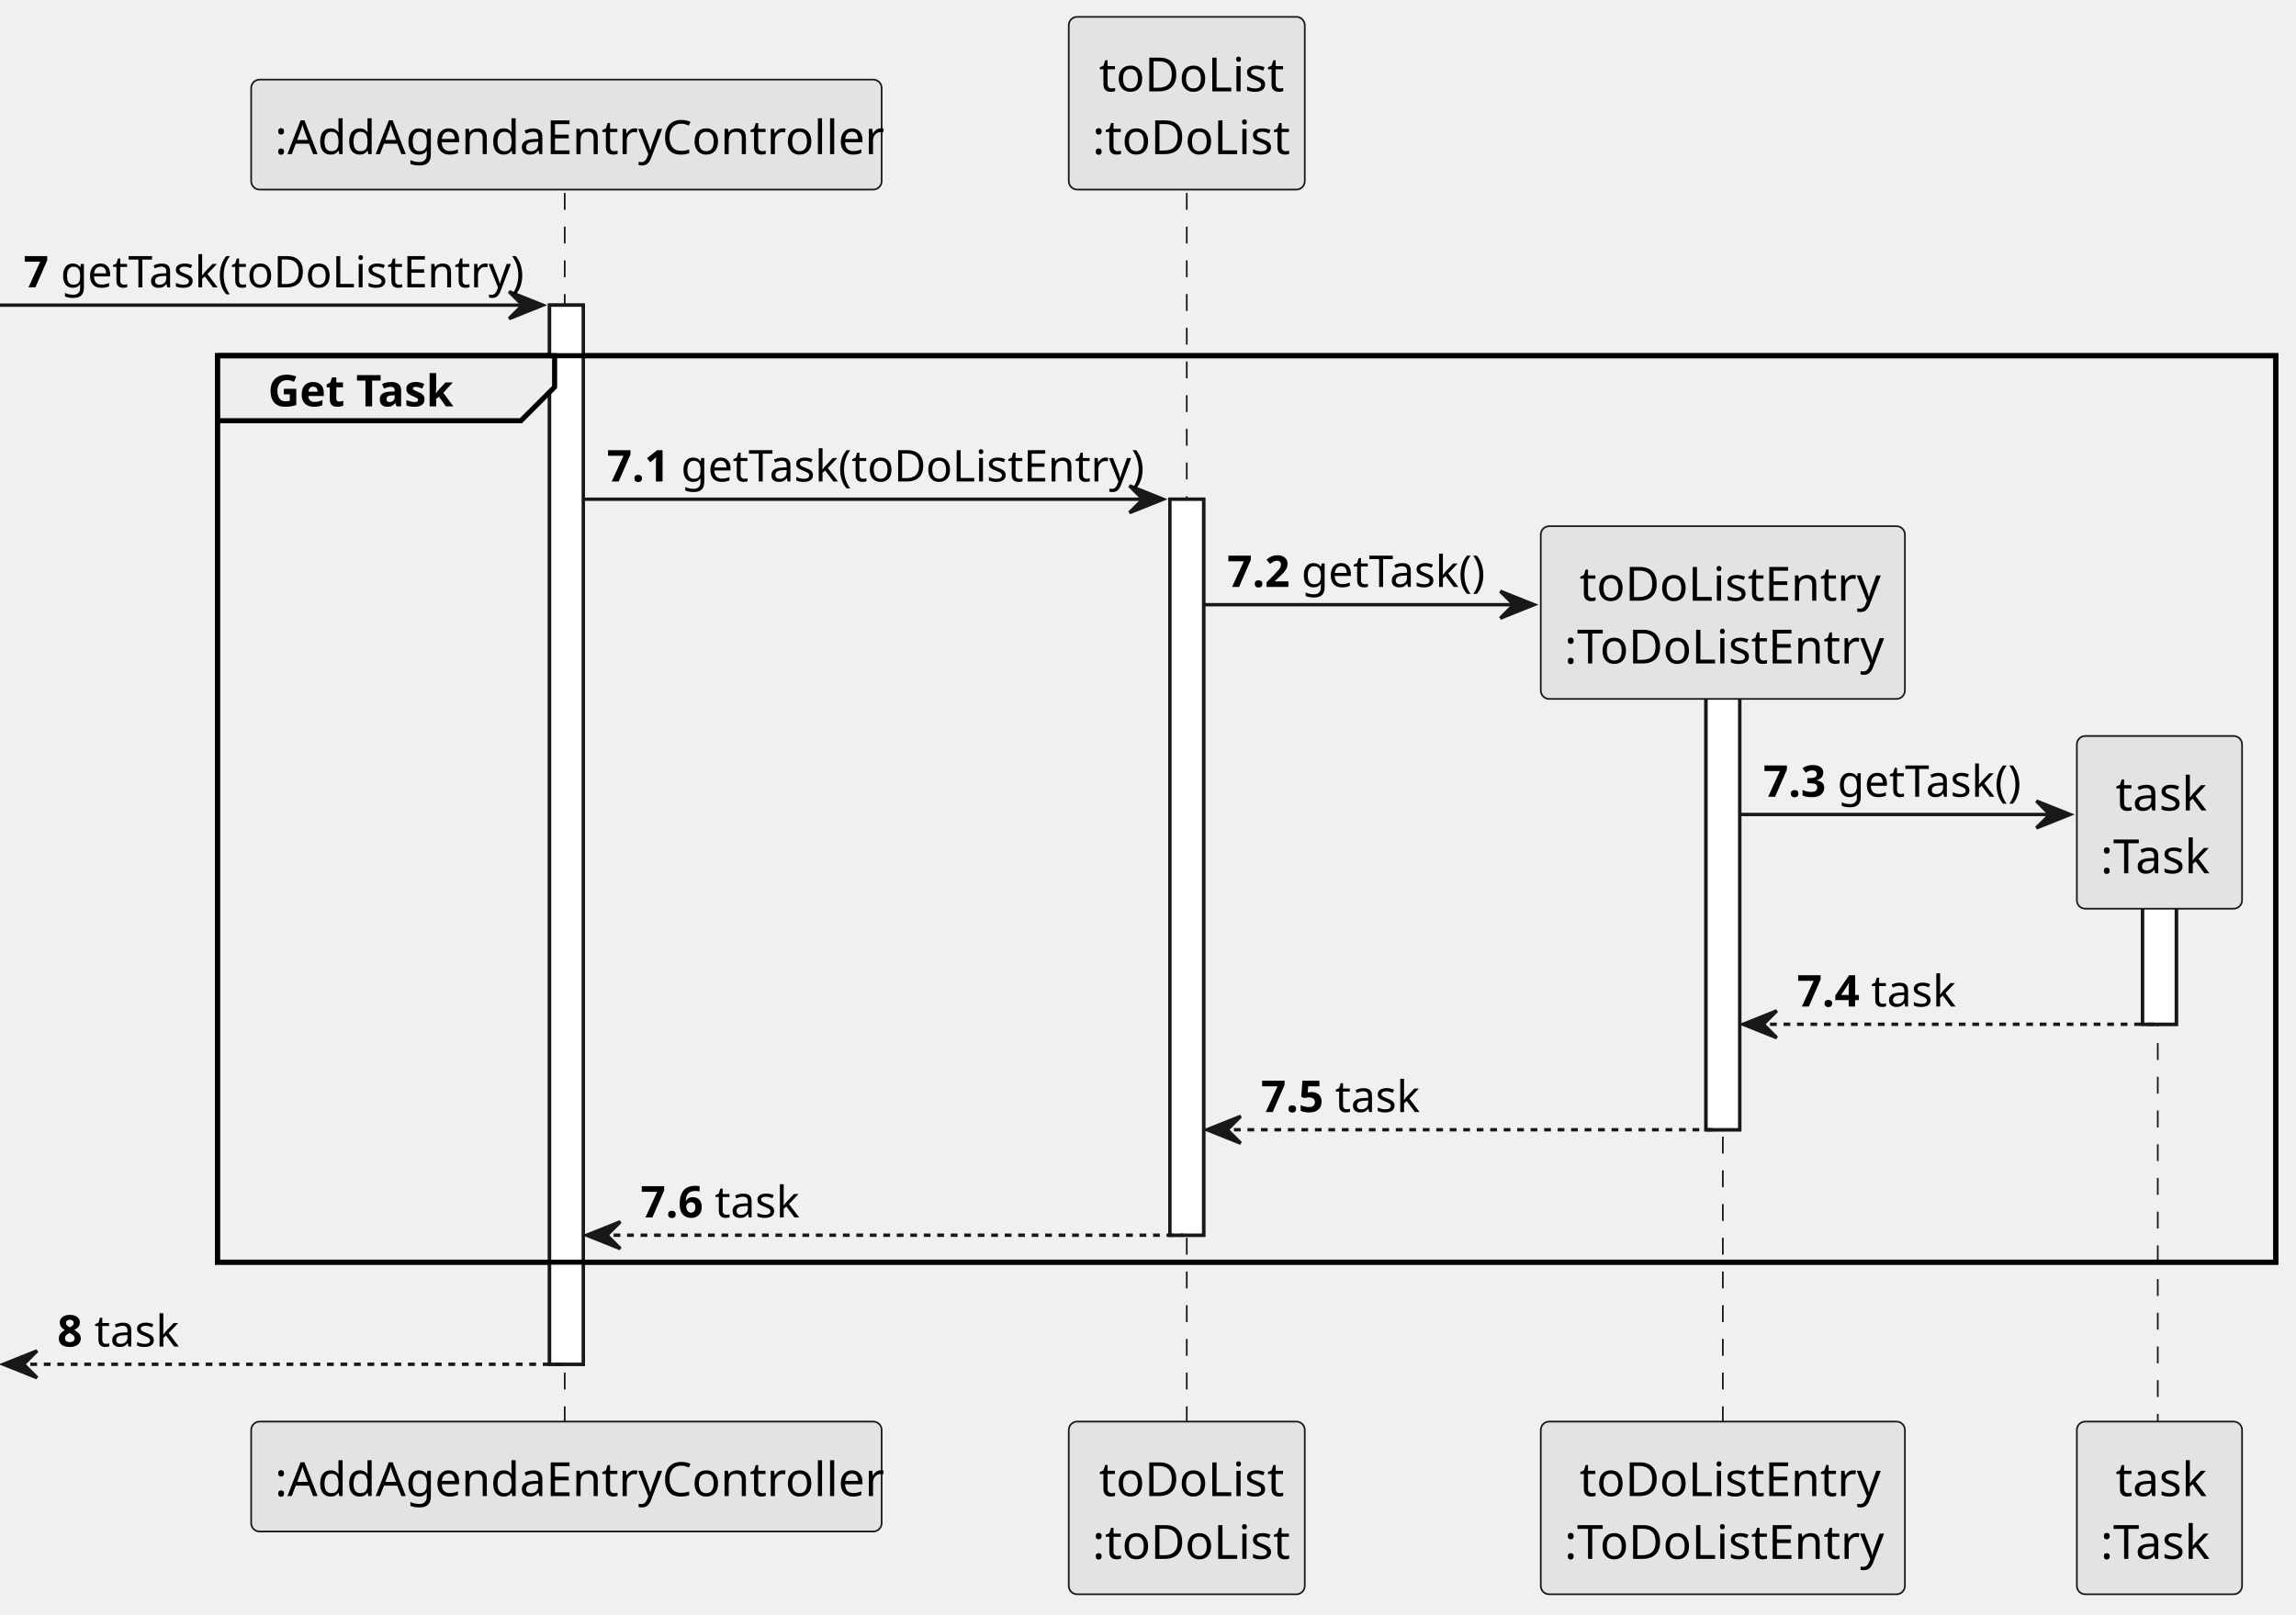
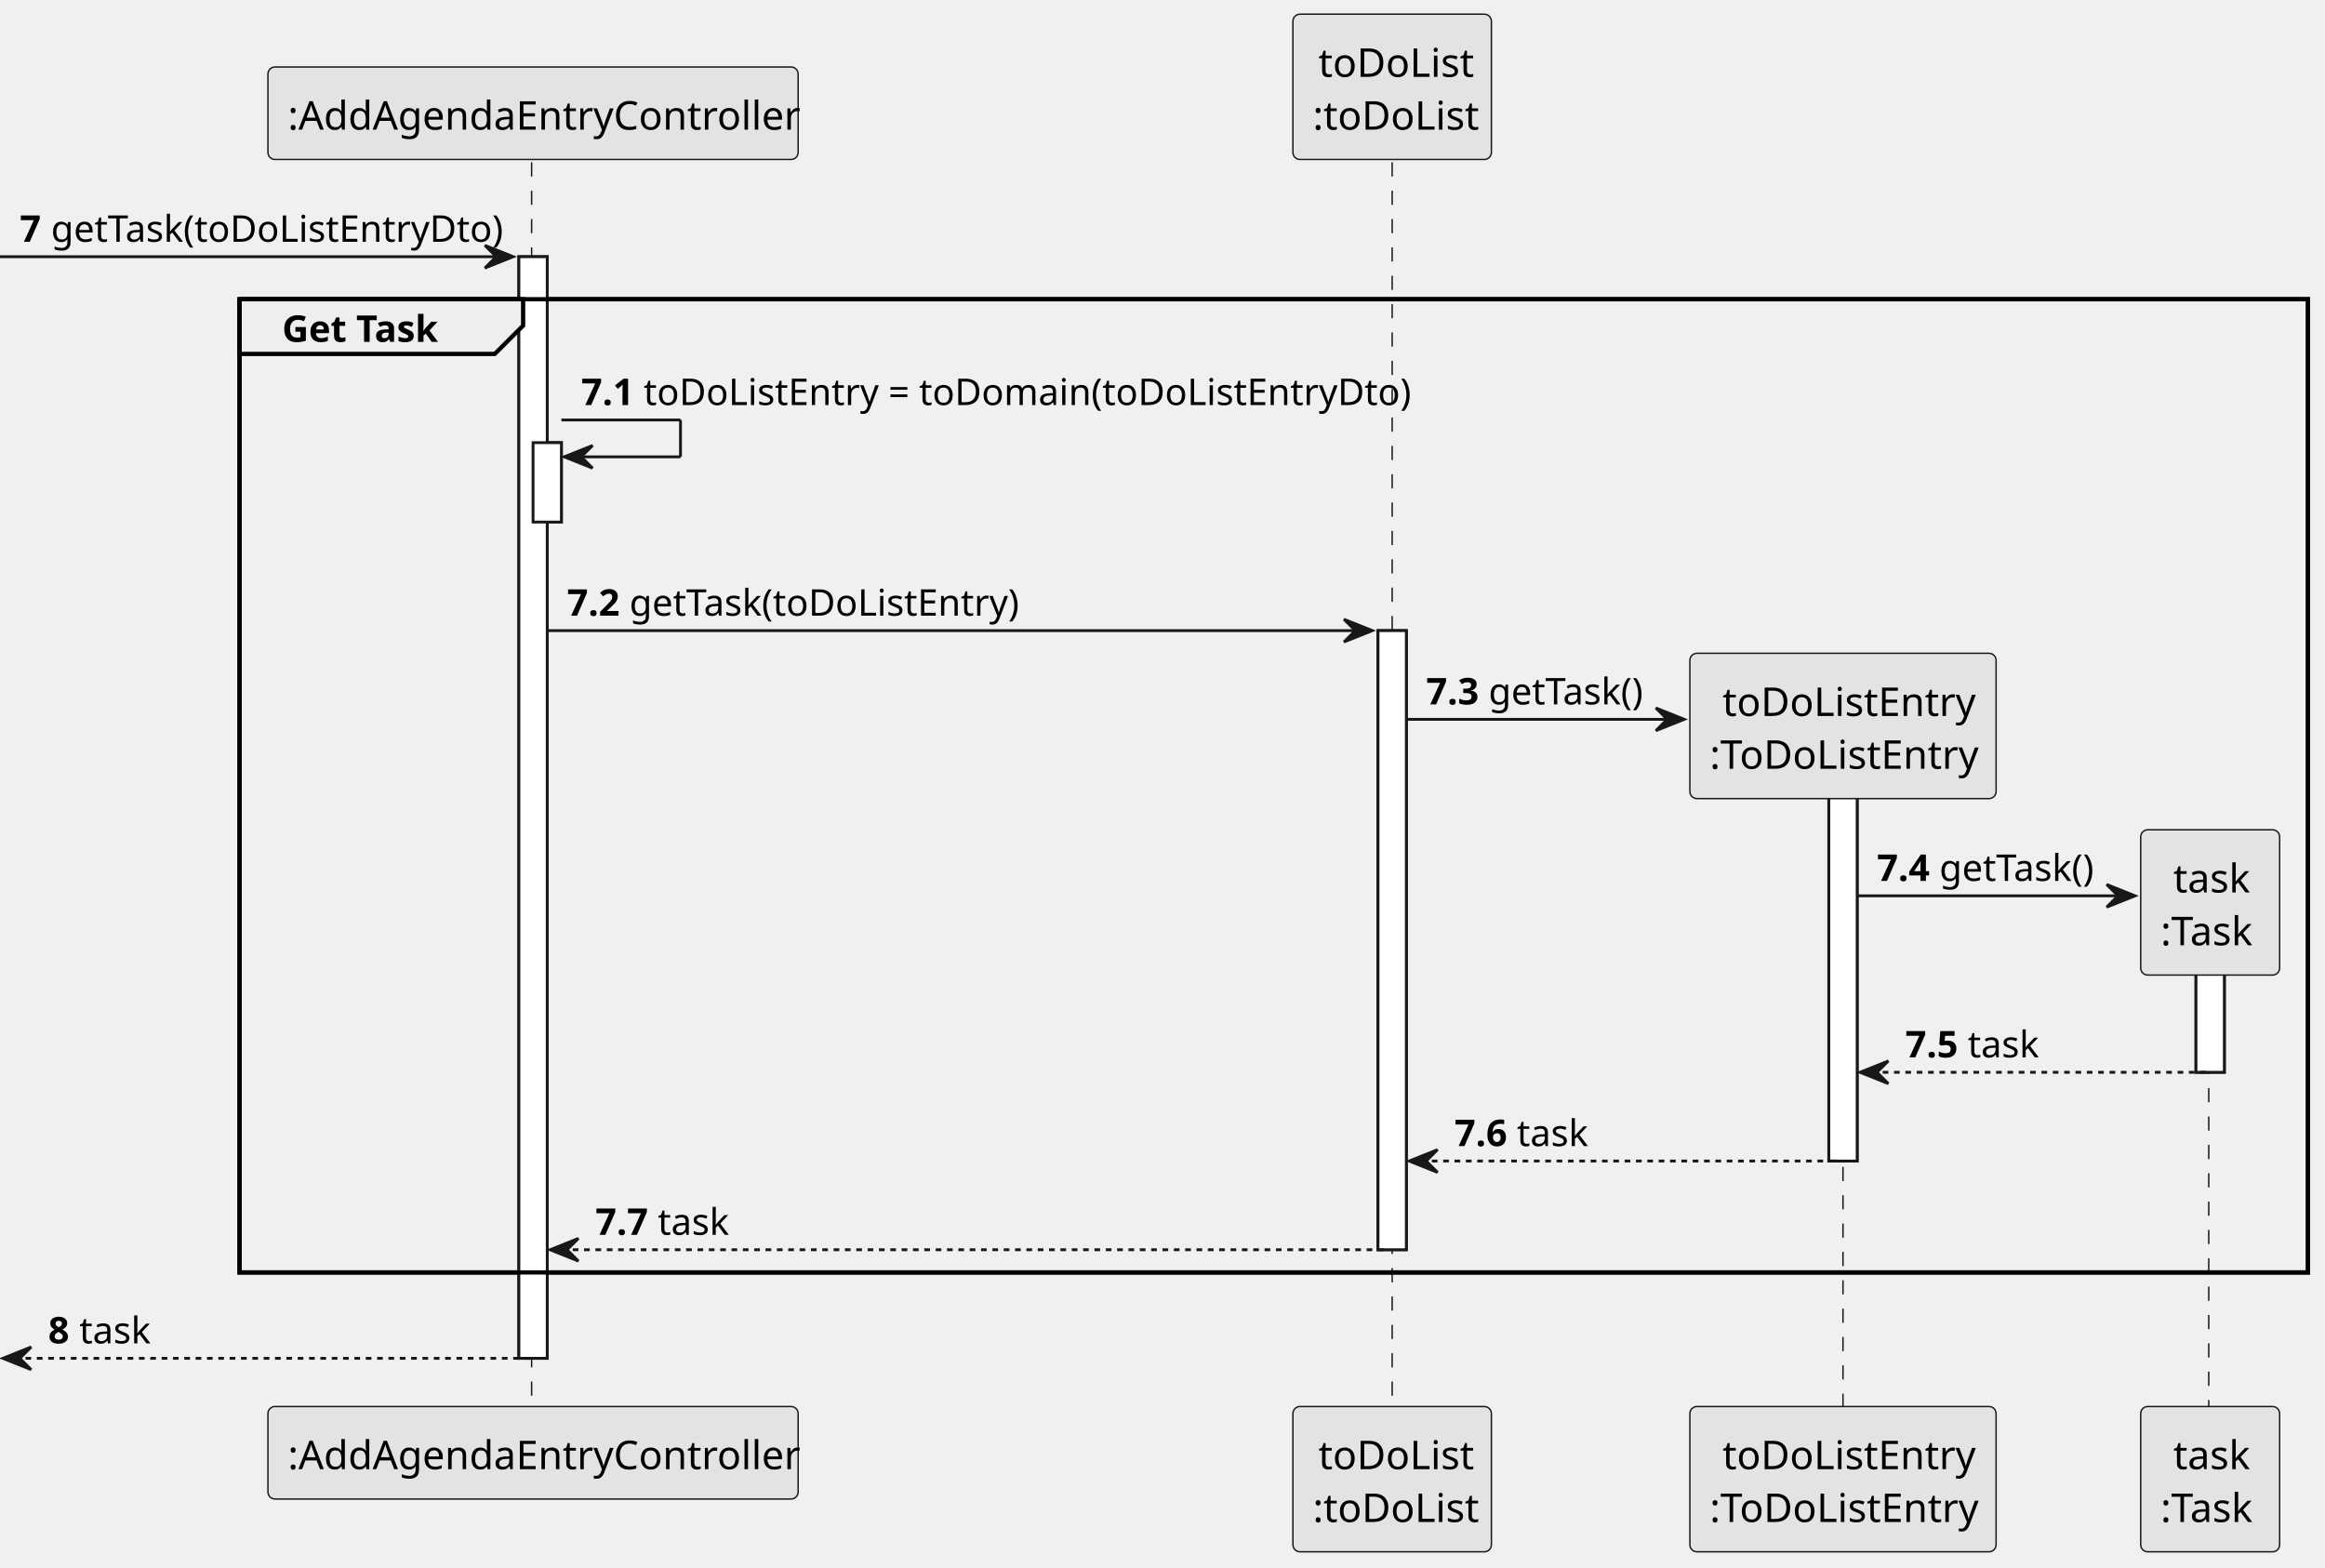
- <svg xmlns="http://www.w3.org/2000/svg" contentStyleType="text/css" height="479px" preserveAspectRatio="none" style="width:681px;height:479px;background:#FFFFFF;" version="1.1" viewBox="0 0 681 479" width="681px" zoomAndPan="magnify">
+ <svg xmlns="http://www.w3.org/2000/svg" contentStyleType="text/css" height="553px" preserveAspectRatio="none" style="width:820px;height:553px;background:#FFFFFF;" version="1.1" viewBox="0 0 820 553" width="820px" zoomAndPan="magnify">
  <defs />
  <g>
-     <rect fill="#FFFFFF" height="314.231" style="stroke:#181818;stroke-width:1.0;" width="10" x="163" y="90.533" />
-     <rect fill="#FFFFFF" height="218.357" style="stroke:#181818;stroke-width:1.0;" width="10" x="347" y="148.115" />
-     <rect fill="#FFFFFF" height="145.775" style="stroke:#181818;stroke-width:1.0;" width="10" x="506" y="189.406" />
-     <rect fill="#FFFFFF" height="52.242" style="stroke:#181818;stroke-width:1.0;" width="10" x="635.5" y="251.648" />
-     <rect fill="none" height="268.94" style="stroke:#000000;stroke-width:1.5;" width="610.5" x="64.5" y="105.533" />
-     <line style="stroke:#181818;stroke-width:0.5;stroke-dasharray:5.0,5.0;" x1="167.5" x2="167.5" y1="57.242" y2="422.764" />
-     <line style="stroke:#181818;stroke-width:0.5;stroke-dasharray:5.0,5.0;" x1="352" x2="352" y1="57.242" y2="422.764" />
-     <line style="stroke:#181818;stroke-width:0.5;stroke-dasharray:5.0,5.0;" x1="511" x2="511" y1="197.236" y2="422.764" />
-     <line style="stroke:#181818;stroke-width:0.5;stroke-dasharray:5.0,5.0;" x1="640" x2="640" y1="259.478" y2="422.764" />
-     <rect fill="#E3E3E3" height="32.621" rx="2.5" ry="2.5" style="stroke:#181818;stroke-width:0.5;" width="187" x="74.5" y="23.621" />
-     <text fill="#000000" font-family="sans-serif" font-size="14" lengthAdjust="spacing" textLength="173" x="81.5" y="45.728">:AddAgendaEntryController</text>
-     <rect fill="#E3E3E3" height="32.621" rx="2.5" ry="2.5" style="stroke:#181818;stroke-width:0.5;" width="187" x="74.5" y="421.764" />
-     <text fill="#000000" font-family="sans-serif" font-size="14" lengthAdjust="spacing" textLength="173" x="81.5" y="443.871">:AddAgendaEntryController</text>
-     <rect fill="#E3E3E3" height="51.242" rx="2.5" ry="2.5" style="stroke:#181818;stroke-width:0.5;" width="70" x="317" y="5" />
-     <text fill="#000000" font-family="sans-serif" font-size="14" lengthAdjust="spacing" textLength="52" x="326" y="27.107">toDoList</text>
-     <text fill="#000000" font-family="sans-serif" font-size="14" lengthAdjust="spacing" textLength="56" x="324" y="45.728">:toDoList</text>
-     <rect fill="#E3E3E3" height="51.242" rx="2.5" ry="2.5" style="stroke:#181818;stroke-width:0.5;" width="70" x="317" y="421.764" />
-     <text fill="#000000" font-family="sans-serif" font-size="14" lengthAdjust="spacing" textLength="52" x="326" y="443.871">toDoList</text>
-     <text fill="#000000" font-family="sans-serif" font-size="14" lengthAdjust="spacing" textLength="56" x="324" y="462.492">:toDoList</text>
-     <rect fill="#E3E3E3" height="51.242" rx="2.5" ry="2.5" style="stroke:#181818;stroke-width:0.5;" width="108" x="457" y="421.764" />
-     <text fill="#000000" font-family="sans-serif" font-size="14" lengthAdjust="spacing" textLength="85" x="468.5" y="443.871">toDoListEntry</text>
-     <text fill="#000000" font-family="sans-serif" font-size="14" lengthAdjust="spacing" textLength="94" x="464" y="462.492">:ToDoListEntry</text>
-     <rect fill="#E3E3E3" height="51.242" rx="2.5" ry="2.5" style="stroke:#181818;stroke-width:0.5;" width="49" x="616" y="421.764" />
-     <text fill="#000000" font-family="sans-serif" font-size="14" lengthAdjust="spacing" textLength="26" x="627.5" y="443.871">task</text>
-     <text fill="#000000" font-family="sans-serif" font-size="14" lengthAdjust="spacing" textLength="35" x="623" y="462.492">:Task</text>
-     <rect fill="#FFFFFF" height="314.231" style="stroke:#181818;stroke-width:1.0;" width="10" x="163" y="90.533" />
-     <rect fill="#FFFFFF" height="218.357" style="stroke:#181818;stroke-width:1.0;" width="10" x="347" y="148.115" />
-     <rect fill="#FFFFFF" height="145.775" style="stroke:#181818;stroke-width:1.0;" width="10" x="506" y="189.406" />
-     <rect fill="#FFFFFF" height="52.242" style="stroke:#181818;stroke-width:1.0;" width="10" x="635.5" y="251.648" />
-     <polygon fill="#181818" points="151,86.533,161,90.533,151,94.533,155,90.533" style="stroke:#181818;stroke-width:1.0;" />
-     <line style="stroke:#181818;stroke-width:1.0;" x1="0" x2="157" y1="90.533" y2="90.533" />
+     <rect fill="#FFFFFF" height="388.522" style="stroke:#181818;stroke-width:1.0;" width="10" x="183" y="90.533" />
+     <rect fill="#FFFFFF" height="28" style="stroke:#181818;stroke-width:1.0;" width="10" x="188" y="156.115" />
+     <rect fill="#FFFFFF" height="218.357" style="stroke:#181818;stroke-width:1.0;" width="10" x="486" y="222.406" />
+     <rect fill="#FFFFFF" height="145.775" style="stroke:#181818;stroke-width:1.0;" width="10" x="645" y="263.697" />
+     <rect fill="#FFFFFF" height="52.242" style="stroke:#181818;stroke-width:1.0;" width="10" x="774.5" y="325.94" />
+     <rect fill="none" height="343.231" style="stroke:#000000;stroke-width:1.5;" width="729.5" x="84.5" y="105.533" />
+     <line style="stroke:#181818;stroke-width:0.5;stroke-dasharray:5.0,5.0;" x1="187.5" x2="187.5" y1="57.242" y2="497.055" />
+     <line style="stroke:#181818;stroke-width:0.5;stroke-dasharray:5.0,5.0;" x1="491" x2="491" y1="57.242" y2="497.055" />
+     <line style="stroke:#181818;stroke-width:0.5;stroke-dasharray:5.0,5.0;" x1="650" x2="650" y1="271.527" y2="497.055" />
+     <line style="stroke:#181818;stroke-width:0.5;stroke-dasharray:5.0,5.0;" x1="779" x2="779" y1="333.769" y2="497.055" />
+     <rect fill="#E3E3E3" height="32.621" rx="2.5" ry="2.5" style="stroke:#181818;stroke-width:0.5;" width="187" x="94.5" y="23.621" />
+     <text fill="#000000" font-family="sans-serif" font-size="14" lengthAdjust="spacing" textLength="173" x="101.5" y="45.728">:AddAgendaEntryController</text>
+     <rect fill="#E3E3E3" height="32.621" rx="2.5" ry="2.5" style="stroke:#181818;stroke-width:0.5;" width="187" x="94.5" y="496.055" />
+     <text fill="#000000" font-family="sans-serif" font-size="14" lengthAdjust="spacing" textLength="173" x="101.5" y="518.162">:AddAgendaEntryController</text>
+     <rect fill="#E3E3E3" height="51.242" rx="2.5" ry="2.5" style="stroke:#181818;stroke-width:0.5;" width="70" x="456" y="5" />
+     <text fill="#000000" font-family="sans-serif" font-size="14" lengthAdjust="spacing" textLength="52" x="465" y="27.107">toDoList</text>
+     <text fill="#000000" font-family="sans-serif" font-size="14" lengthAdjust="spacing" textLength="56" x="463" y="45.728">:toDoList</text>
+     <rect fill="#E3E3E3" height="51.242" rx="2.5" ry="2.5" style="stroke:#181818;stroke-width:0.5;" width="70" x="456" y="496.055" />
+     <text fill="#000000" font-family="sans-serif" font-size="14" lengthAdjust="spacing" textLength="52" x="465" y="518.162">toDoList</text>
+     <text fill="#000000" font-family="sans-serif" font-size="14" lengthAdjust="spacing" textLength="56" x="463" y="536.783">:toDoList</text>
+     <rect fill="#E3E3E3" height="51.242" rx="2.5" ry="2.5" style="stroke:#181818;stroke-width:0.5;" width="108" x="596" y="496.055" />
+     <text fill="#000000" font-family="sans-serif" font-size="14" lengthAdjust="spacing" textLength="85" x="607.5" y="518.162">toDoListEntry</text>
+     <text fill="#000000" font-family="sans-serif" font-size="14" lengthAdjust="spacing" textLength="94" x="603" y="536.783">:ToDoListEntry</text>
+     <rect fill="#E3E3E3" height="51.242" rx="2.5" ry="2.5" style="stroke:#181818;stroke-width:0.5;" width="49" x="755" y="496.055" />
+     <text fill="#000000" font-family="sans-serif" font-size="14" lengthAdjust="spacing" textLength="26" x="766.5" y="518.162">task</text>
+     <text fill="#000000" font-family="sans-serif" font-size="14" lengthAdjust="spacing" textLength="35" x="762" y="536.783">:Task</text>
+     <rect fill="#FFFFFF" height="388.522" style="stroke:#181818;stroke-width:1.0;" width="10" x="183" y="90.533" />
+     <rect fill="#FFFFFF" height="28" style="stroke:#181818;stroke-width:1.0;" width="10" x="188" y="156.115" />
+     <rect fill="#FFFFFF" height="218.357" style="stroke:#181818;stroke-width:1.0;" width="10" x="486" y="222.406" />
+     <rect fill="#FFFFFF" height="145.775" style="stroke:#181818;stroke-width:1.0;" width="10" x="645" y="263.697" />
+     <rect fill="#FFFFFF" height="52.242" style="stroke:#181818;stroke-width:1.0;" width="10" x="774.5" y="325.94" />
+     <polygon fill="#181818" points="171,86.533,181,90.533,171,94.533,175,90.533" style="stroke:#181818;stroke-width:1.0;" />
+     <line style="stroke:#181818;stroke-width:1.0;" x1="0" x2="177" y1="90.533" y2="90.533" />
    <text fill="#000000" font-family="sans-serif" font-size="13" font-weight="bold" lengthAdjust="spacing" textLength="7" x="7" y="85.27">7</text>
-     <text fill="#000000" font-family="sans-serif" font-size="13" lengthAdjust="spacing" textLength="133" x="18" y="85.27">getTask(toDoListEntry)</text>
-     <path d="M64.5,105.533 L164.5,105.533 L164.5,114.824 L154.5,124.824 L64.5,124.824 L64.5,105.533 " fill="#EEEEEE" style="stroke:#000000;stroke-width:1.5;" />
-     <rect fill="none" height="268.94" style="stroke:#000000;stroke-width:1.5;" width="610.5" x="64.5" y="105.533" />
-     <text fill="#000000" font-family="sans-serif" font-size="13" font-weight="bold" lengthAdjust="spacing" textLength="55" x="79.5" y="120.561">Get Task</text>
-     <polygon fill="#181818" points="335,144.115,345,148.115,335,152.115,339,148.115" style="stroke:#181818;stroke-width:1.0;" />
-     <line style="stroke:#181818;stroke-width:1.0;" x1="173" x2="341" y1="148.115" y2="148.115" />
-     <text fill="#000000" font-family="sans-serif" font-size="13" font-weight="bold" lengthAdjust="spacing" textLength="18" x="180" y="142.852">7.1</text>
-     <text fill="#000000" font-family="sans-serif" font-size="13" lengthAdjust="spacing" textLength="133" x="202" y="142.852">getTask(toDoListEntry)</text>
-     <polygon fill="#181818" points="445,175.406,455,179.406,445,183.406,449,179.406" style="stroke:#181818;stroke-width:1.0;" />
-     <line style="stroke:#181818;stroke-width:1.0;" x1="357" x2="451" y1="179.406" y2="179.406" />
-     <text fill="#000000" font-family="sans-serif" font-size="13" font-weight="bold" lengthAdjust="spacing" textLength="18" x="364" y="174.144">7.2</text>
-     <text fill="#000000" font-family="sans-serif" font-size="13" lengthAdjust="spacing" textLength="54" x="386" y="174.144">getTask()</text>
-     <rect fill="#E3E3E3" height="51.242" rx="2.5" ry="2.5" style="stroke:#181818;stroke-width:0.5;" width="108" x="457" y="156.115" />
-     <text fill="#000000" font-family="sans-serif" font-size="14" lengthAdjust="spacing" textLength="85" x="468.5" y="178.223">toDoListEntry</text>
-     <text fill="#000000" font-family="sans-serif" font-size="14" lengthAdjust="spacing" textLength="94" x="464" y="196.844">:ToDoListEntry</text>
-     <polygon fill="#181818" points="604,237.648,614,241.648,604,245.648,608,241.648" style="stroke:#181818;stroke-width:1.0;" />
-     <line style="stroke:#181818;stroke-width:1.0;" x1="516" x2="610" y1="241.648" y2="241.648" />
-     <text fill="#000000" font-family="sans-serif" font-size="13" font-weight="bold" lengthAdjust="spacing" textLength="18" x="523" y="236.386">7.3</text>
-     <text fill="#000000" font-family="sans-serif" font-size="13" lengthAdjust="spacing" textLength="54" x="545" y="236.386">getTask()</text>
-     <rect fill="#E3E3E3" height="51.242" rx="2.5" ry="2.5" style="stroke:#181818;stroke-width:0.5;" width="49" x="616" y="218.357" />
-     <text fill="#000000" font-family="sans-serif" font-size="14" lengthAdjust="spacing" textLength="26" x="627.5" y="240.465">task</text>
-     <text fill="#000000" font-family="sans-serif" font-size="14" lengthAdjust="spacing" textLength="35" x="623" y="259.086">:Task</text>
-     <polygon fill="#181818" points="527,299.891,517,303.891,527,307.891,523,303.891" style="stroke:#181818;stroke-width:1.0;" />
-     <line style="stroke:#181818;stroke-width:1.0;stroke-dasharray:2.0,2.0;" x1="521" x2="639.5" y1="303.891" y2="303.891" />
-     <text fill="#000000" font-family="sans-serif" font-size="13" font-weight="bold" lengthAdjust="spacing" textLength="18" x="533" y="298.628">7.4</text>
-     <text fill="#000000" font-family="sans-serif" font-size="13" lengthAdjust="spacing" textLength="25" x="555" y="298.628">task</text>
-     <polygon fill="#181818" points="368,331.182,358,335.182,368,339.182,364,335.182" style="stroke:#181818;stroke-width:1.0;" />
-     <line style="stroke:#181818;stroke-width:1.0;stroke-dasharray:2.0,2.0;" x1="362" x2="510" y1="335.182" y2="335.182" />
-     <text fill="#000000" font-family="sans-serif" font-size="13" font-weight="bold" lengthAdjust="spacing" textLength="18" x="374" y="329.919">7.5</text>
-     <text fill="#000000" font-family="sans-serif" font-size="13" lengthAdjust="spacing" textLength="25" x="396" y="329.919">task</text>
-     <polygon fill="#181818" points="184,362.473,174,366.473,184,370.473,180,366.473" style="stroke:#181818;stroke-width:1.0;" />
-     <line style="stroke:#181818;stroke-width:1.0;stroke-dasharray:2.0,2.0;" x1="178" x2="351" y1="366.473" y2="366.473" />
-     <text fill="#000000" font-family="sans-serif" font-size="13" font-weight="bold" lengthAdjust="spacing" textLength="18" x="190" y="361.21">7.6</text>
-     <text fill="#000000" font-family="sans-serif" font-size="13" lengthAdjust="spacing" textLength="25" x="212" y="361.21">task</text>
-     <polygon fill="#181818" points="11,400.764,1,404.764,11,408.764,7,404.764" style="stroke:#181818;stroke-width:1.0;" />
-     <line style="stroke:#181818;stroke-width:1.0;stroke-dasharray:2.0,2.0;" x1="5" x2="167" y1="404.764" y2="404.764" />
-     <text fill="#000000" font-family="sans-serif" font-size="13" font-weight="bold" lengthAdjust="spacing" textLength="7" x="17" y="399.501">8</text>
-     <text fill="#000000" font-family="sans-serif" font-size="13" lengthAdjust="spacing" textLength="25" x="28" y="399.501">task</text>
+     <text fill="#000000" font-family="sans-serif" font-size="13" lengthAdjust="spacing" textLength="153" x="18" y="85.27">getTask(toDoListEntryDto)</text>
+     <path d="M84.5,105.533 L184.5,105.533 L184.5,114.824 L174.5,124.824 L84.5,124.824 L84.5,105.533 " fill="#EEEEEE" style="stroke:#000000;stroke-width:1.5;" />
+     <rect fill="none" height="343.231" style="stroke:#000000;stroke-width:1.5;" width="729.5" x="84.5" y="105.533" />
+     <text fill="#000000" font-family="sans-serif" font-size="13" font-weight="bold" lengthAdjust="spacing" textLength="55" x="99.5" y="120.561">Get Task</text>
+     <line style="stroke:#181818;stroke-width:1.0;" x1="198" x2="240" y1="148.115" y2="148.115" />
+     <line style="stroke:#181818;stroke-width:1.0;" x1="240" x2="240" y1="148.115" y2="161.115" />
+     <line style="stroke:#181818;stroke-width:1.0;" x1="199" x2="240" y1="161.115" y2="161.115" />
+     <polygon fill="#181818" points="209,157.115,199,161.115,209,165.115,205,161.115" style="stroke:#181818;stroke-width:1.0;" />
+     <text fill="#000000" font-family="sans-serif" font-size="13" font-weight="bold" lengthAdjust="spacing" textLength="18" x="205" y="142.852">7.1</text>
+     <text fill="#000000" font-family="sans-serif" font-size="13" lengthAdjust="spacing" textLength="257" x="227" y="142.852">toDoListEntry = toDomain(toDoListEntryDto)</text>
+     <polygon fill="#181818" points="474,218.406,484,222.406,474,226.406,478,222.406" style="stroke:#181818;stroke-width:1.0;" />
+     <line style="stroke:#181818;stroke-width:1.0;" x1="193" x2="480" y1="222.406" y2="222.406" />
+     <text fill="#000000" font-family="sans-serif" font-size="13" font-weight="bold" lengthAdjust="spacing" textLength="18" x="200" y="217.144">7.2</text>
+     <text fill="#000000" font-family="sans-serif" font-size="13" lengthAdjust="spacing" textLength="133" x="222" y="217.144">getTask(toDoListEntry)</text>
+     <polygon fill="#181818" points="584,249.697,594,253.697,584,257.697,588,253.697" style="stroke:#181818;stroke-width:1.0;" />
+     <line style="stroke:#181818;stroke-width:1.0;" x1="496" x2="590" y1="253.697" y2="253.697" />
+     <text fill="#000000" font-family="sans-serif" font-size="13" font-weight="bold" lengthAdjust="spacing" textLength="18" x="503" y="248.435">7.3</text>
+     <text fill="#000000" font-family="sans-serif" font-size="13" lengthAdjust="spacing" textLength="54" x="525" y="248.435">getTask()</text>
+     <rect fill="#E3E3E3" height="51.242" rx="2.5" ry="2.5" style="stroke:#181818;stroke-width:0.5;" width="108" x="596" y="230.406" />
+     <text fill="#000000" font-family="sans-serif" font-size="14" lengthAdjust="spacing" textLength="85" x="607.5" y="252.514">toDoListEntry</text>
+     <text fill="#000000" font-family="sans-serif" font-size="14" lengthAdjust="spacing" textLength="94" x="603" y="271.135">:ToDoListEntry</text>
+     <polygon fill="#181818" points="743,311.94,753,315.94,743,319.94,747,315.94" style="stroke:#181818;stroke-width:1.0;" />
+     <line style="stroke:#181818;stroke-width:1.0;" x1="655" x2="749" y1="315.94" y2="315.94" />
+     <text fill="#000000" font-family="sans-serif" font-size="13" font-weight="bold" lengthAdjust="spacing" textLength="18" x="662" y="310.677">7.4</text>
+     <text fill="#000000" font-family="sans-serif" font-size="13" lengthAdjust="spacing" textLength="54" x="684" y="310.677">getTask()</text>
+     <rect fill="#E3E3E3" height="51.242" rx="2.5" ry="2.5" style="stroke:#181818;stroke-width:0.5;" width="49" x="755" y="292.648" />
+     <text fill="#000000" font-family="sans-serif" font-size="14" lengthAdjust="spacing" textLength="26" x="766.5" y="314.756">task</text>
+     <text fill="#000000" font-family="sans-serif" font-size="14" lengthAdjust="spacing" textLength="35" x="762" y="333.377">:Task</text>
+     <polygon fill="#181818" points="666,374.182,656,378.182,666,382.182,662,378.182" style="stroke:#181818;stroke-width:1.0;" />
+     <line style="stroke:#181818;stroke-width:1.0;stroke-dasharray:2.0,2.0;" x1="660" x2="778.5" y1="378.182" y2="378.182" />
+     <text fill="#000000" font-family="sans-serif" font-size="13" font-weight="bold" lengthAdjust="spacing" textLength="18" x="672" y="372.919">7.5</text>
+     <text fill="#000000" font-family="sans-serif" font-size="13" lengthAdjust="spacing" textLength="25" x="694" y="372.919">task</text>
+     <polygon fill="#181818" points="507,405.473,497,409.473,507,413.473,503,409.473" style="stroke:#181818;stroke-width:1.0;" />
+     <line style="stroke:#181818;stroke-width:1.0;stroke-dasharray:2.0,2.0;" x1="501" x2="649" y1="409.473" y2="409.473" />
+     <text fill="#000000" font-family="sans-serif" font-size="13" font-weight="bold" lengthAdjust="spacing" textLength="18" x="513" y="404.21">7.6</text>
+     <text fill="#000000" font-family="sans-serif" font-size="13" lengthAdjust="spacing" textLength="25" x="535" y="404.21">task</text>
+     <polygon fill="#181818" points="204,436.764,194,440.764,204,444.764,200,440.764" style="stroke:#181818;stroke-width:1.0;" />
+     <line style="stroke:#181818;stroke-width:1.0;stroke-dasharray:2.0,2.0;" x1="198" x2="490" y1="440.764" y2="440.764" />
+     <text fill="#000000" font-family="sans-serif" font-size="13" font-weight="bold" lengthAdjust="spacing" textLength="18" x="210" y="435.501">7.7</text>
+     <text fill="#000000" font-family="sans-serif" font-size="13" lengthAdjust="spacing" textLength="25" x="232" y="435.501">task</text>
+     <polygon fill="#181818" points="11,475.055,1,479.055,11,483.055,7,479.055" style="stroke:#181818;stroke-width:1.0;" />
+     <line style="stroke:#181818;stroke-width:1.0;stroke-dasharray:2.0,2.0;" x1="5" x2="187" y1="479.055" y2="479.055" />
+     <text fill="#000000" font-family="sans-serif" font-size="13" font-weight="bold" lengthAdjust="spacing" textLength="7" x="17" y="473.792">8</text>
+     <text fill="#000000" font-family="sans-serif" font-size="13" lengthAdjust="spacing" textLength="25" x="28" y="473.792">task</text>
  </g>
</svg>
